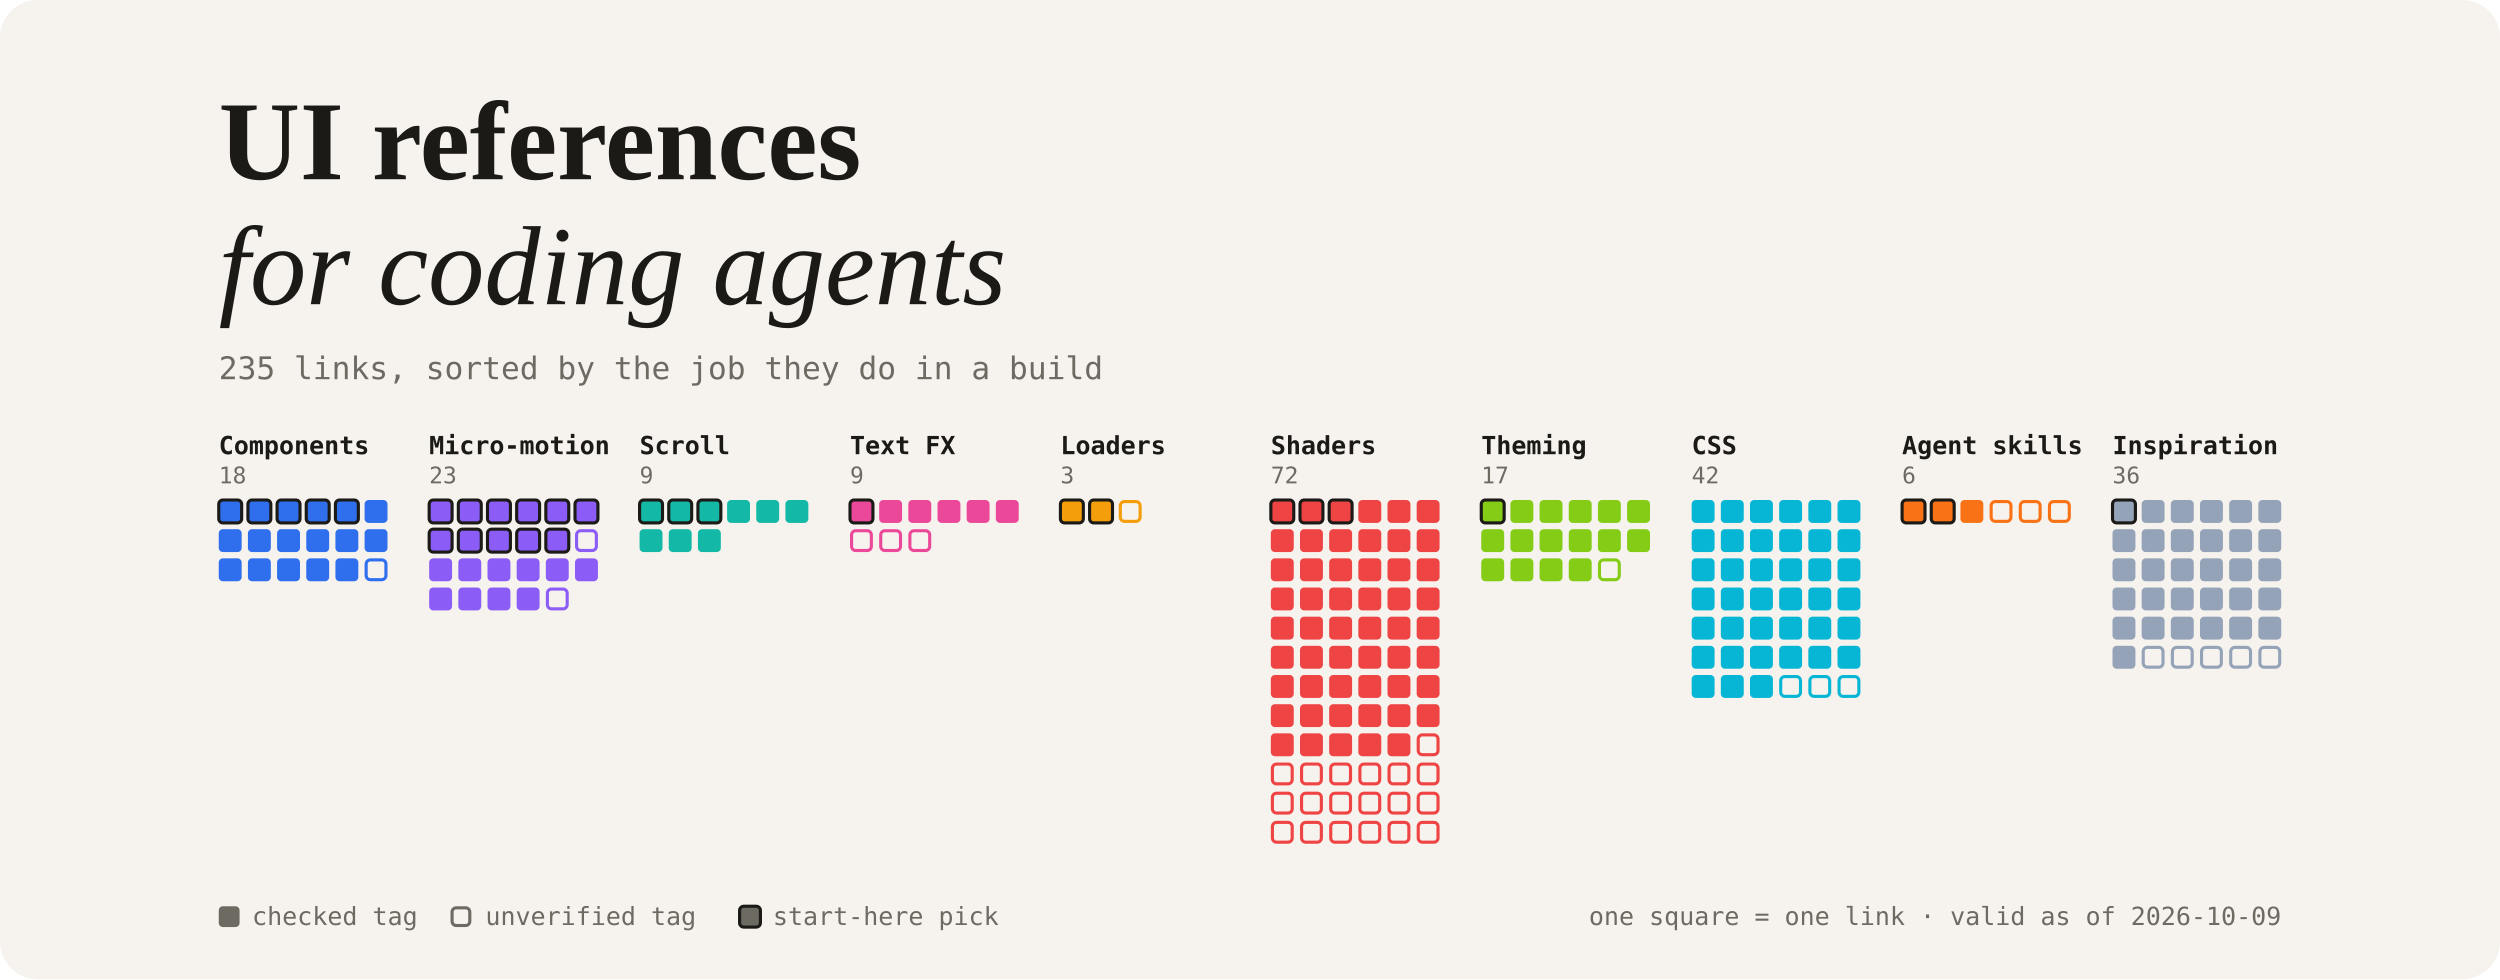
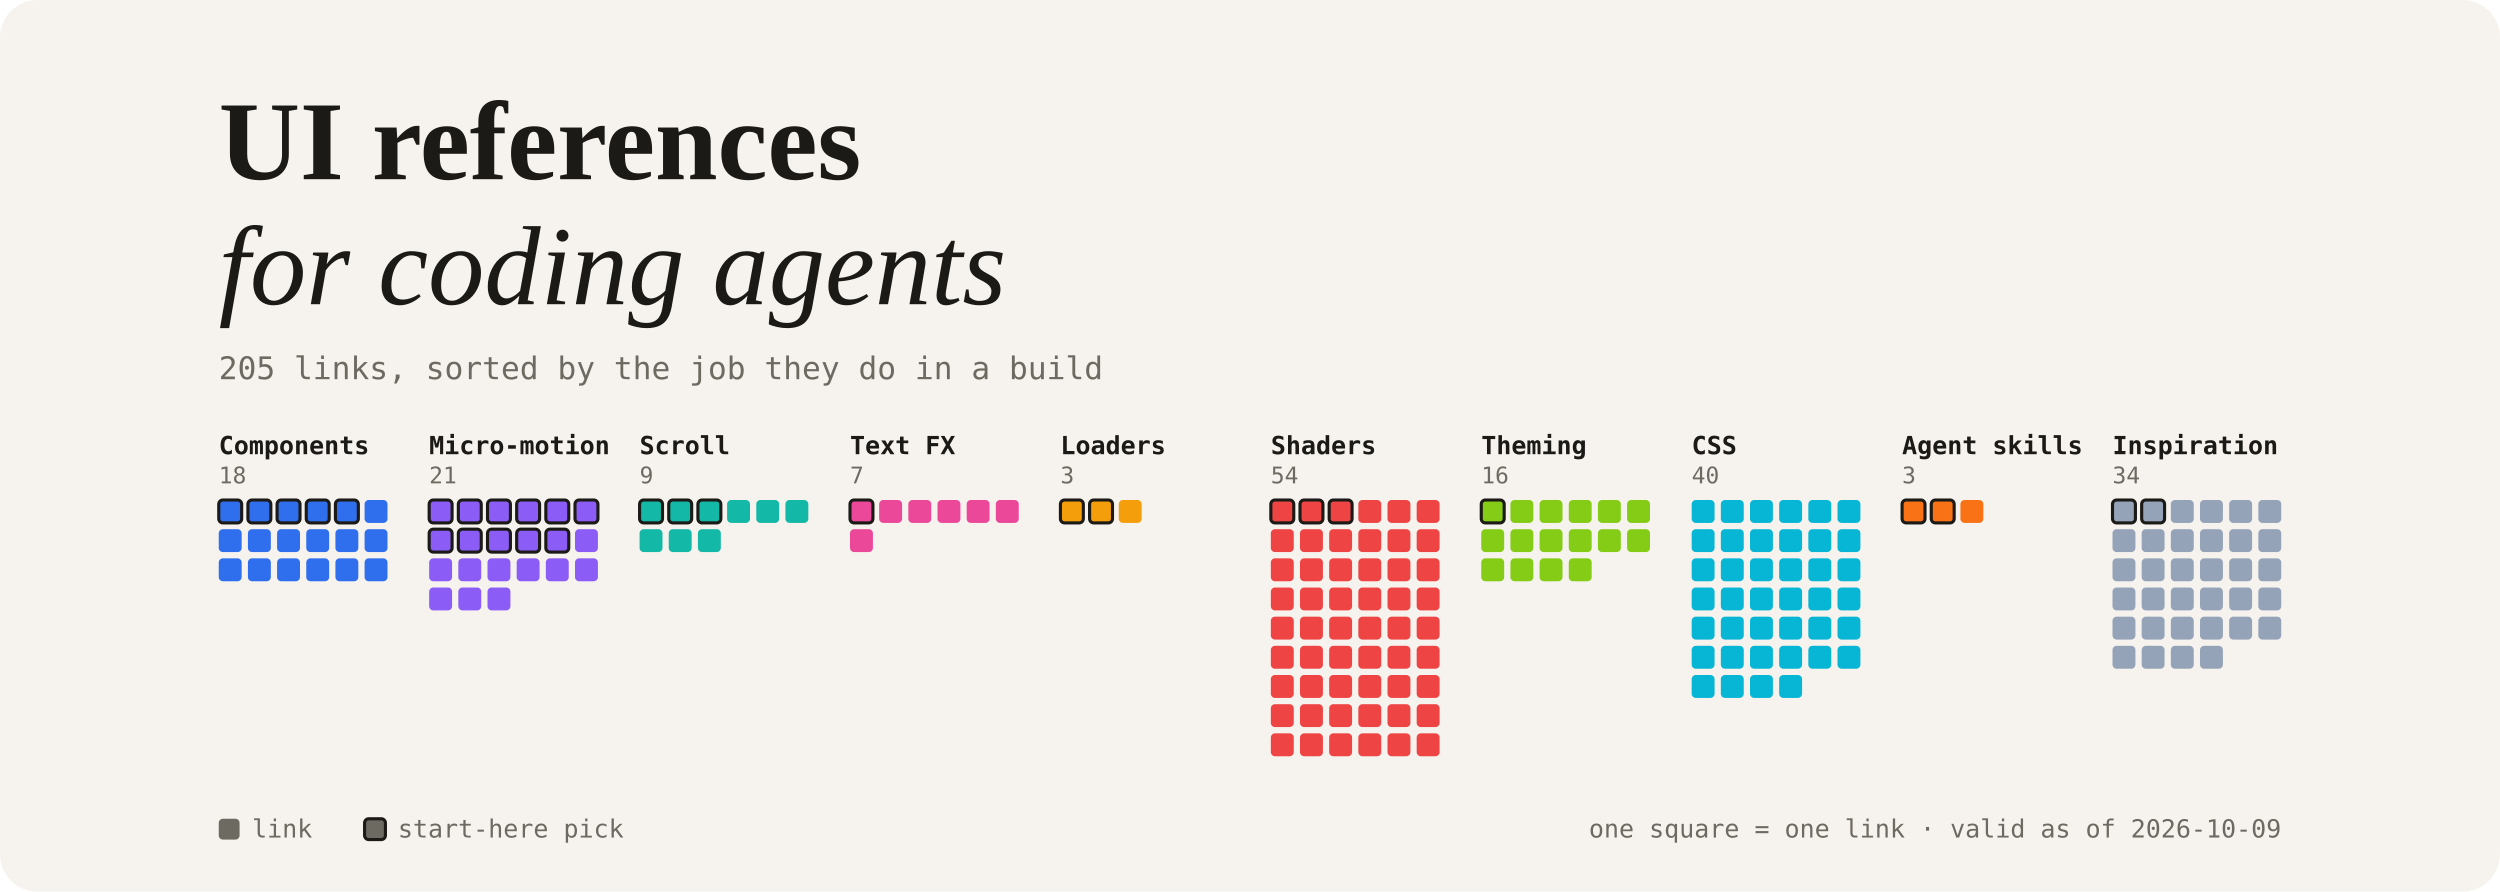
- <svg xmlns="http://www.w3.org/2000/svg" viewBox="0 0 1200 470" width="1200" height="470" role="img" aria-labelledby="t d" font-family="ui-monospace, SFMono-Regular, Menlo, Consolas, monospace">
-   <rect width="1200" height="470" rx="18" fill="#f6f3ee" />
+ <svg xmlns="http://www.w3.org/2000/svg" viewBox="0 0 1200 428" width="1200" height="428" role="img" aria-labelledby="t d" font-family="ui-monospace, SFMono-Regular, Menlo, Consolas, monospace">
+   <rect width="1200" height="428" rx="18" fill="#f6f3ee" />
  <text x="105" y="86" font-size="54" font-weight="700" fill="#1b1a17" font-family="ui-serif, Georgia, 'Times New Roman', serif">UI references</text>
  <text x="105" y="146" font-size="54" font-style="italic" fill="#1b1a17" font-family="ui-serif, Georgia, 'Times New Roman', serif">for coding agents</text>
-   <text x="105" y="182" font-size="15" fill="#6d6a62">235 links, sorted by the job they do in a build</text>
+   <text x="105" y="182" font-size="15" fill="#6d6a62">205 links, sorted by the job they do in a build</text>
  <text x="105" y="218" font-size="12" font-weight="700" fill="#1b1a17">Components</text>
  <text x="105" y="232" font-size="11" fill="#6d6a62">18</text>
  <rect x="105" y="240" width="11" height="11" rx="2" fill="#2f6fed" stroke="#1b1a17" stroke-width="1.5" />
  <rect x="119" y="240" width="11" height="11" rx="2" fill="#2f6fed" stroke="#1b1a17" stroke-width="1.5" />
  <rect x="133" y="240" width="11" height="11" rx="2" fill="#2f6fed" stroke="#1b1a17" stroke-width="1.5" />
  <rect x="147" y="240" width="11" height="11" rx="2" fill="#2f6fed" stroke="#1b1a17" stroke-width="1.5" />
  <rect x="161" y="240" width="11" height="11" rx="2" fill="#2f6fed" stroke="#1b1a17" stroke-width="1.5" />
  <rect x="175" y="240" width="11" height="11" rx="2" fill="#2f6fed" />
  <rect x="105" y="254" width="11" height="11" rx="2" fill="#2f6fed" />
  <rect x="119" y="254" width="11" height="11" rx="2" fill="#2f6fed" />
  <rect x="133" y="254" width="11" height="11" rx="2" fill="#2f6fed" />
  <rect x="147" y="254" width="11" height="11" rx="2" fill="#2f6fed" />
  <rect x="161" y="254" width="11" height="11" rx="2" fill="#2f6fed" />
  <rect x="175" y="254" width="11" height="11" rx="2" fill="#2f6fed" />
  <rect x="105" y="268" width="11" height="11" rx="2" fill="#2f6fed" />
  <rect x="119" y="268" width="11" height="11" rx="2" fill="#2f6fed" />
  <rect x="133" y="268" width="11" height="11" rx="2" fill="#2f6fed" />
  <rect x="147" y="268" width="11" height="11" rx="2" fill="#2f6fed" />
  <rect x="161" y="268" width="11" height="11" rx="2" fill="#2f6fed" />
-   <rect x="175.75" y="268.75" width="9.5" height="9.5" rx="2" fill="none" stroke="#2f6fed" stroke-width="1.5" />
+   <rect x="175" y="268" width="11" height="11" rx="2" fill="#2f6fed" />
  <text x="206" y="218" font-size="12" font-weight="700" fill="#1b1a17">Micro-motion</text>
-   <text x="206" y="232" font-size="11" fill="#6d6a62">23</text>
+   <text x="206" y="232" font-size="11" fill="#6d6a62">21</text>
  <rect x="206" y="240" width="11" height="11" rx="2" fill="#8b5cf6" stroke="#1b1a17" stroke-width="1.5" />
  <rect x="220" y="240" width="11" height="11" rx="2" fill="#8b5cf6" stroke="#1b1a17" stroke-width="1.5" />
  <rect x="234" y="240" width="11" height="11" rx="2" fill="#8b5cf6" stroke="#1b1a17" stroke-width="1.5" />
  <rect x="248" y="240" width="11" height="11" rx="2" fill="#8b5cf6" stroke="#1b1a17" stroke-width="1.5" />
  <rect x="262" y="240" width="11" height="11" rx="2" fill="#8b5cf6" stroke="#1b1a17" stroke-width="1.5" />
  <rect x="276" y="240" width="11" height="11" rx="2" fill="#8b5cf6" stroke="#1b1a17" stroke-width="1.5" />
  <rect x="206" y="254" width="11" height="11" rx="2" fill="#8b5cf6" stroke="#1b1a17" stroke-width="1.5" />
  <rect x="220" y="254" width="11" height="11" rx="2" fill="#8b5cf6" stroke="#1b1a17" stroke-width="1.5" />
  <rect x="234" y="254" width="11" height="11" rx="2" fill="#8b5cf6" stroke="#1b1a17" stroke-width="1.5" />
  <rect x="248" y="254" width="11" height="11" rx="2" fill="#8b5cf6" stroke="#1b1a17" stroke-width="1.5" />
  <rect x="262" y="254" width="11" height="11" rx="2" fill="#8b5cf6" stroke="#1b1a17" stroke-width="1.5" />
-   <rect x="276.75" y="254.75" width="9.5" height="9.5" rx="2" fill="none" stroke="#8b5cf6" stroke-width="1.5" />
+   <rect x="276" y="254" width="11" height="11" rx="2" fill="#8b5cf6" />
  <rect x="206" y="268" width="11" height="11" rx="2" fill="#8b5cf6" />
  <rect x="220" y="268" width="11" height="11" rx="2" fill="#8b5cf6" />
  <rect x="234" y="268" width="11" height="11" rx="2" fill="#8b5cf6" />
  <rect x="248" y="268" width="11" height="11" rx="2" fill="#8b5cf6" />
  <rect x="262" y="268" width="11" height="11" rx="2" fill="#8b5cf6" />
  <rect x="276" y="268" width="11" height="11" rx="2" fill="#8b5cf6" />
  <rect x="206" y="282" width="11" height="11" rx="2" fill="#8b5cf6" />
  <rect x="220" y="282" width="11" height="11" rx="2" fill="#8b5cf6" />
  <rect x="234" y="282" width="11" height="11" rx="2" fill="#8b5cf6" />
-   <rect x="248" y="282" width="11" height="11" rx="2" fill="#8b5cf6" />
-   <rect x="262.75" y="282.75" width="9.5" height="9.5" rx="2" fill="none" stroke="#8b5cf6" stroke-width="1.5" />
  <text x="307" y="218" font-size="12" font-weight="700" fill="#1b1a17">Scroll</text>
  <text x="307" y="232" font-size="11" fill="#6d6a62">9</text>
  <rect x="307" y="240" width="11" height="11" rx="2" fill="#14b8a6" stroke="#1b1a17" stroke-width="1.5" />
  <rect x="321" y="240" width="11" height="11" rx="2" fill="#14b8a6" stroke="#1b1a17" stroke-width="1.5" />
  <rect x="335" y="240" width="11" height="11" rx="2" fill="#14b8a6" stroke="#1b1a17" stroke-width="1.5" />
  <rect x="349" y="240" width="11" height="11" rx="2" fill="#14b8a6" />
  <rect x="363" y="240" width="11" height="11" rx="2" fill="#14b8a6" />
  <rect x="377" y="240" width="11" height="11" rx="2" fill="#14b8a6" />
  <rect x="307" y="254" width="11" height="11" rx="2" fill="#14b8a6" />
  <rect x="321" y="254" width="11" height="11" rx="2" fill="#14b8a6" />
  <rect x="335" y="254" width="11" height="11" rx="2" fill="#14b8a6" />
  <text x="408" y="218" font-size="12" font-weight="700" fill="#1b1a17">Text FX</text>
-   <text x="408" y="232" font-size="11" fill="#6d6a62">9</text>
+   <text x="408" y="232" font-size="11" fill="#6d6a62">7</text>
  <rect x="408" y="240" width="11" height="11" rx="2" fill="#ec4899" stroke="#1b1a17" stroke-width="1.5" />
  <rect x="422" y="240" width="11" height="11" rx="2" fill="#ec4899" />
  <rect x="436" y="240" width="11" height="11" rx="2" fill="#ec4899" />
  <rect x="450" y="240" width="11" height="11" rx="2" fill="#ec4899" />
  <rect x="464" y="240" width="11" height="11" rx="2" fill="#ec4899" />
  <rect x="478" y="240" width="11" height="11" rx="2" fill="#ec4899" />
-   <rect x="408.75" y="254.75" width="9.5" height="9.5" rx="2" fill="none" stroke="#ec4899" stroke-width="1.5" />
-   <rect x="422.75" y="254.75" width="9.5" height="9.5" rx="2" fill="none" stroke="#ec4899" stroke-width="1.5" />
-   <rect x="436.75" y="254.75" width="9.5" height="9.5" rx="2" fill="none" stroke="#ec4899" stroke-width="1.5" />
+   <rect x="408" y="254" width="11" height="11" rx="2" fill="#ec4899" />
  <text x="509" y="218" font-size="12" font-weight="700" fill="#1b1a17">Loaders</text>
  <text x="509" y="232" font-size="11" fill="#6d6a62">3</text>
  <rect x="509" y="240" width="11" height="11" rx="2" fill="#f59e0b" stroke="#1b1a17" stroke-width="1.5" />
  <rect x="523" y="240" width="11" height="11" rx="2" fill="#f59e0b" stroke="#1b1a17" stroke-width="1.5" />
-   <rect x="537.75" y="240.75" width="9.5" height="9.5" rx="2" fill="none" stroke="#f59e0b" stroke-width="1.5" />
+   <rect x="537" y="240" width="11" height="11" rx="2" fill="#f59e0b" />
  <text x="610" y="218" font-size="12" font-weight="700" fill="#1b1a17">Shaders</text>
-   <text x="610" y="232" font-size="11" fill="#6d6a62">72</text>
+   <text x="610" y="232" font-size="11" fill="#6d6a62">54</text>
  <rect x="610" y="240" width="11" height="11" rx="2" fill="#ef4444" stroke="#1b1a17" stroke-width="1.5" />
  <rect x="624" y="240" width="11" height="11" rx="2" fill="#ef4444" stroke="#1b1a17" stroke-width="1.5" />
  <rect x="638" y="240" width="11" height="11" rx="2" fill="#ef4444" stroke="#1b1a17" stroke-width="1.5" />
  <rect x="652" y="240" width="11" height="11" rx="2" fill="#ef4444" />
  <rect x="666" y="240" width="11" height="11" rx="2" fill="#ef4444" />
  <rect x="680" y="240" width="11" height="11" rx="2" fill="#ef4444" />
  <rect x="610" y="254" width="11" height="11" rx="2" fill="#ef4444" />
  <rect x="624" y="254" width="11" height="11" rx="2" fill="#ef4444" />
  <rect x="638" y="254" width="11" height="11" rx="2" fill="#ef4444" />
  <rect x="652" y="254" width="11" height="11" rx="2" fill="#ef4444" />
  <rect x="666" y="254" width="11" height="11" rx="2" fill="#ef4444" />
  <rect x="680" y="254" width="11" height="11" rx="2" fill="#ef4444" />
  <rect x="610" y="268" width="11" height="11" rx="2" fill="#ef4444" />
  <rect x="624" y="268" width="11" height="11" rx="2" fill="#ef4444" />
  <rect x="638" y="268" width="11" height="11" rx="2" fill="#ef4444" />
  <rect x="652" y="268" width="11" height="11" rx="2" fill="#ef4444" />
  <rect x="666" y="268" width="11" height="11" rx="2" fill="#ef4444" />
  <rect x="680" y="268" width="11" height="11" rx="2" fill="#ef4444" />
  <rect x="610" y="282" width="11" height="11" rx="2" fill="#ef4444" />
  <rect x="624" y="282" width="11" height="11" rx="2" fill="#ef4444" />
  <rect x="638" y="282" width="11" height="11" rx="2" fill="#ef4444" />
  <rect x="652" y="282" width="11" height="11" rx="2" fill="#ef4444" />
  <rect x="666" y="282" width="11" height="11" rx="2" fill="#ef4444" />
  <rect x="680" y="282" width="11" height="11" rx="2" fill="#ef4444" />
  <rect x="610" y="296" width="11" height="11" rx="2" fill="#ef4444" />
  <rect x="624" y="296" width="11" height="11" rx="2" fill="#ef4444" />
  <rect x="638" y="296" width="11" height="11" rx="2" fill="#ef4444" />
  <rect x="652" y="296" width="11" height="11" rx="2" fill="#ef4444" />
  <rect x="666" y="296" width="11" height="11" rx="2" fill="#ef4444" />
  <rect x="680" y="296" width="11" height="11" rx="2" fill="#ef4444" />
  <rect x="610" y="310" width="11" height="11" rx="2" fill="#ef4444" />
  <rect x="624" y="310" width="11" height="11" rx="2" fill="#ef4444" />
  <rect x="638" y="310" width="11" height="11" rx="2" fill="#ef4444" />
  <rect x="652" y="310" width="11" height="11" rx="2" fill="#ef4444" />
  <rect x="666" y="310" width="11" height="11" rx="2" fill="#ef4444" />
  <rect x="680" y="310" width="11" height="11" rx="2" fill="#ef4444" />
  <rect x="610" y="324" width="11" height="11" rx="2" fill="#ef4444" />
  <rect x="624" y="324" width="11" height="11" rx="2" fill="#ef4444" />
  <rect x="638" y="324" width="11" height="11" rx="2" fill="#ef4444" />
  <rect x="652" y="324" width="11" height="11" rx="2" fill="#ef4444" />
  <rect x="666" y="324" width="11" height="11" rx="2" fill="#ef4444" />
  <rect x="680" y="324" width="11" height="11" rx="2" fill="#ef4444" />
  <rect x="610" y="338" width="11" height="11" rx="2" fill="#ef4444" />
  <rect x="624" y="338" width="11" height="11" rx="2" fill="#ef4444" />
  <rect x="638" y="338" width="11" height="11" rx="2" fill="#ef4444" />
  <rect x="652" y="338" width="11" height="11" rx="2" fill="#ef4444" />
  <rect x="666" y="338" width="11" height="11" rx="2" fill="#ef4444" />
  <rect x="680" y="338" width="11" height="11" rx="2" fill="#ef4444" />
  <rect x="610" y="352" width="11" height="11" rx="2" fill="#ef4444" />
  <rect x="624" y="352" width="11" height="11" rx="2" fill="#ef4444" />
  <rect x="638" y="352" width="11" height="11" rx="2" fill="#ef4444" />
  <rect x="652" y="352" width="11" height="11" rx="2" fill="#ef4444" />
  <rect x="666" y="352" width="11" height="11" rx="2" fill="#ef4444" />
-   <rect x="680.75" y="352.75" width="9.5" height="9.5" rx="2" fill="none" stroke="#ef4444" stroke-width="1.5" />
-   <rect x="610.75" y="366.75" width="9.5" height="9.5" rx="2" fill="none" stroke="#ef4444" stroke-width="1.5" />
-   <rect x="624.75" y="366.75" width="9.5" height="9.5" rx="2" fill="none" stroke="#ef4444" stroke-width="1.5" />
-   <rect x="638.75" y="366.75" width="9.5" height="9.5" rx="2" fill="none" stroke="#ef4444" stroke-width="1.5" />
-   <rect x="652.75" y="366.75" width="9.5" height="9.5" rx="2" fill="none" stroke="#ef4444" stroke-width="1.5" />
-   <rect x="666.75" y="366.75" width="9.5" height="9.5" rx="2" fill="none" stroke="#ef4444" stroke-width="1.5" />
-   <rect x="680.75" y="366.75" width="9.5" height="9.5" rx="2" fill="none" stroke="#ef4444" stroke-width="1.5" />
-   <rect x="610.75" y="380.75" width="9.5" height="9.5" rx="2" fill="none" stroke="#ef4444" stroke-width="1.5" />
-   <rect x="624.75" y="380.75" width="9.5" height="9.5" rx="2" fill="none" stroke="#ef4444" stroke-width="1.5" />
-   <rect x="638.75" y="380.75" width="9.5" height="9.5" rx="2" fill="none" stroke="#ef4444" stroke-width="1.5" />
-   <rect x="652.75" y="380.75" width="9.5" height="9.5" rx="2" fill="none" stroke="#ef4444" stroke-width="1.5" />
-   <rect x="666.75" y="380.75" width="9.5" height="9.5" rx="2" fill="none" stroke="#ef4444" stroke-width="1.5" />
-   <rect x="680.75" y="380.75" width="9.5" height="9.5" rx="2" fill="none" stroke="#ef4444" stroke-width="1.5" />
-   <rect x="610.75" y="394.75" width="9.5" height="9.5" rx="2" fill="none" stroke="#ef4444" stroke-width="1.5" />
-   <rect x="624.75" y="394.75" width="9.5" height="9.5" rx="2" fill="none" stroke="#ef4444" stroke-width="1.5" />
-   <rect x="638.75" y="394.75" width="9.5" height="9.5" rx="2" fill="none" stroke="#ef4444" stroke-width="1.5" />
-   <rect x="652.75" y="394.75" width="9.5" height="9.5" rx="2" fill="none" stroke="#ef4444" stroke-width="1.5" />
-   <rect x="666.75" y="394.75" width="9.5" height="9.5" rx="2" fill="none" stroke="#ef4444" stroke-width="1.5" />
-   <rect x="680.75" y="394.75" width="9.5" height="9.5" rx="2" fill="none" stroke="#ef4444" stroke-width="1.5" />
+   <rect x="680" y="352" width="11" height="11" rx="2" fill="#ef4444" />
  <text x="711" y="218" font-size="12" font-weight="700" fill="#1b1a17">Theming</text>
-   <text x="711" y="232" font-size="11" fill="#6d6a62">17</text>
+   <text x="711" y="232" font-size="11" fill="#6d6a62">16</text>
  <rect x="711" y="240" width="11" height="11" rx="2" fill="#84cc16" stroke="#1b1a17" stroke-width="1.5" />
  <rect x="725" y="240" width="11" height="11" rx="2" fill="#84cc16" />
  <rect x="739" y="240" width="11" height="11" rx="2" fill="#84cc16" />
  <rect x="753" y="240" width="11" height="11" rx="2" fill="#84cc16" />
  <rect x="767" y="240" width="11" height="11" rx="2" fill="#84cc16" />
  <rect x="781" y="240" width="11" height="11" rx="2" fill="#84cc16" />
  <rect x="711" y="254" width="11" height="11" rx="2" fill="#84cc16" />
  <rect x="725" y="254" width="11" height="11" rx="2" fill="#84cc16" />
  <rect x="739" y="254" width="11" height="11" rx="2" fill="#84cc16" />
  <rect x="753" y="254" width="11" height="11" rx="2" fill="#84cc16" />
  <rect x="767" y="254" width="11" height="11" rx="2" fill="#84cc16" />
  <rect x="781" y="254" width="11" height="11" rx="2" fill="#84cc16" />
  <rect x="711" y="268" width="11" height="11" rx="2" fill="#84cc16" />
  <rect x="725" y="268" width="11" height="11" rx="2" fill="#84cc16" />
  <rect x="739" y="268" width="11" height="11" rx="2" fill="#84cc16" />
  <rect x="753" y="268" width="11" height="11" rx="2" fill="#84cc16" />
-   <rect x="767.75" y="268.75" width="9.5" height="9.5" rx="2" fill="none" stroke="#84cc16" stroke-width="1.5" />
  <text x="812" y="218" font-size="12" font-weight="700" fill="#1b1a17">CSS</text>
-   <text x="812" y="232" font-size="11" fill="#6d6a62">42</text>
+   <text x="812" y="232" font-size="11" fill="#6d6a62">40</text>
  <rect x="812" y="240" width="11" height="11" rx="2" fill="#06b6d4" />
  <rect x="826" y="240" width="11" height="11" rx="2" fill="#06b6d4" />
  <rect x="840" y="240" width="11" height="11" rx="2" fill="#06b6d4" />
  <rect x="854" y="240" width="11" height="11" rx="2" fill="#06b6d4" />
  <rect x="868" y="240" width="11" height="11" rx="2" fill="#06b6d4" />
  <rect x="882" y="240" width="11" height="11" rx="2" fill="#06b6d4" />
  <rect x="812" y="254" width="11" height="11" rx="2" fill="#06b6d4" />
  <rect x="826" y="254" width="11" height="11" rx="2" fill="#06b6d4" />
  <rect x="840" y="254" width="11" height="11" rx="2" fill="#06b6d4" />
  <rect x="854" y="254" width="11" height="11" rx="2" fill="#06b6d4" />
  <rect x="868" y="254" width="11" height="11" rx="2" fill="#06b6d4" />
  <rect x="882" y="254" width="11" height="11" rx="2" fill="#06b6d4" />
  <rect x="812" y="268" width="11" height="11" rx="2" fill="#06b6d4" />
  <rect x="826" y="268" width="11" height="11" rx="2" fill="#06b6d4" />
  <rect x="840" y="268" width="11" height="11" rx="2" fill="#06b6d4" />
  <rect x="854" y="268" width="11" height="11" rx="2" fill="#06b6d4" />
  <rect x="868" y="268" width="11" height="11" rx="2" fill="#06b6d4" />
  <rect x="882" y="268" width="11" height="11" rx="2" fill="#06b6d4" />
  <rect x="812" y="282" width="11" height="11" rx="2" fill="#06b6d4" />
  <rect x="826" y="282" width="11" height="11" rx="2" fill="#06b6d4" />
  <rect x="840" y="282" width="11" height="11" rx="2" fill="#06b6d4" />
  <rect x="854" y="282" width="11" height="11" rx="2" fill="#06b6d4" />
  <rect x="868" y="282" width="11" height="11" rx="2" fill="#06b6d4" />
  <rect x="882" y="282" width="11" height="11" rx="2" fill="#06b6d4" />
  <rect x="812" y="296" width="11" height="11" rx="2" fill="#06b6d4" />
  <rect x="826" y="296" width="11" height="11" rx="2" fill="#06b6d4" />
  <rect x="840" y="296" width="11" height="11" rx="2" fill="#06b6d4" />
  <rect x="854" y="296" width="11" height="11" rx="2" fill="#06b6d4" />
  <rect x="868" y="296" width="11" height="11" rx="2" fill="#06b6d4" />
  <rect x="882" y="296" width="11" height="11" rx="2" fill="#06b6d4" />
  <rect x="812" y="310" width="11" height="11" rx="2" fill="#06b6d4" />
  <rect x="826" y="310" width="11" height="11" rx="2" fill="#06b6d4" />
  <rect x="840" y="310" width="11" height="11" rx="2" fill="#06b6d4" />
  <rect x="854" y="310" width="11" height="11" rx="2" fill="#06b6d4" />
  <rect x="868" y="310" width="11" height="11" rx="2" fill="#06b6d4" />
  <rect x="882" y="310" width="11" height="11" rx="2" fill="#06b6d4" />
  <rect x="812" y="324" width="11" height="11" rx="2" fill="#06b6d4" />
  <rect x="826" y="324" width="11" height="11" rx="2" fill="#06b6d4" />
  <rect x="840" y="324" width="11" height="11" rx="2" fill="#06b6d4" />
-   <rect x="854.75" y="324.75" width="9.5" height="9.5" rx="2" fill="none" stroke="#06b6d4" stroke-width="1.5" />
-   <rect x="868.75" y="324.75" width="9.5" height="9.5" rx="2" fill="none" stroke="#06b6d4" stroke-width="1.5" />
-   <rect x="882.75" y="324.75" width="9.5" height="9.5" rx="2" fill="none" stroke="#06b6d4" stroke-width="1.5" />
+   <rect x="854" y="324" width="11" height="11" rx="2" fill="#06b6d4" />
  <text x="913" y="218" font-size="12" font-weight="700" fill="#1b1a17">Agent skills</text>
-   <text x="913" y="232" font-size="11" fill="#6d6a62">6</text>
+   <text x="913" y="232" font-size="11" fill="#6d6a62">3</text>
  <rect x="913" y="240" width="11" height="11" rx="2" fill="#f97316" stroke="#1b1a17" stroke-width="1.5" />
  <rect x="927" y="240" width="11" height="11" rx="2" fill="#f97316" stroke="#1b1a17" stroke-width="1.5" />
  <rect x="941" y="240" width="11" height="11" rx="2" fill="#f97316" />
-   <rect x="955.75" y="240.75" width="9.5" height="9.5" rx="2" fill="none" stroke="#f97316" stroke-width="1.5" />
-   <rect x="969.75" y="240.75" width="9.5" height="9.5" rx="2" fill="none" stroke="#f97316" stroke-width="1.5" />
-   <rect x="983.75" y="240.75" width="9.5" height="9.5" rx="2" fill="none" stroke="#f97316" stroke-width="1.5" />
  <text x="1014" y="218" font-size="12" font-weight="700" fill="#1b1a17">Inspiration</text>
-   <text x="1014" y="232" font-size="11" fill="#6d6a62">36</text>
+   <text x="1014" y="232" font-size="11" fill="#6d6a62">34</text>
  <rect x="1014" y="240" width="11" height="11" rx="2" fill="#94a3b8" stroke="#1b1a17" stroke-width="1.5" />
-   <rect x="1028" y="240" width="11" height="11" rx="2" fill="#94a3b8" />
+   <rect x="1028" y="240" width="11" height="11" rx="2" fill="#94a3b8" stroke="#1b1a17" stroke-width="1.5" />
  <rect x="1042" y="240" width="11" height="11" rx="2" fill="#94a3b8" />
  <rect x="1056" y="240" width="11" height="11" rx="2" fill="#94a3b8" />
  <rect x="1070" y="240" width="11" height="11" rx="2" fill="#94a3b8" />
  <rect x="1084" y="240" width="11" height="11" rx="2" fill="#94a3b8" />
  <rect x="1014" y="254" width="11" height="11" rx="2" fill="#94a3b8" />
  <rect x="1028" y="254" width="11" height="11" rx="2" fill="#94a3b8" />
  <rect x="1042" y="254" width="11" height="11" rx="2" fill="#94a3b8" />
  <rect x="1056" y="254" width="11" height="11" rx="2" fill="#94a3b8" />
  <rect x="1070" y="254" width="11" height="11" rx="2" fill="#94a3b8" />
  <rect x="1084" y="254" width="11" height="11" rx="2" fill="#94a3b8" />
  <rect x="1014" y="268" width="11" height="11" rx="2" fill="#94a3b8" />
  <rect x="1028" y="268" width="11" height="11" rx="2" fill="#94a3b8" />
  <rect x="1042" y="268" width="11" height="11" rx="2" fill="#94a3b8" />
  <rect x="1056" y="268" width="11" height="11" rx="2" fill="#94a3b8" />
  <rect x="1070" y="268" width="11" height="11" rx="2" fill="#94a3b8" />
  <rect x="1084" y="268" width="11" height="11" rx="2" fill="#94a3b8" />
  <rect x="1014" y="282" width="11" height="11" rx="2" fill="#94a3b8" />
  <rect x="1028" y="282" width="11" height="11" rx="2" fill="#94a3b8" />
  <rect x="1042" y="282" width="11" height="11" rx="2" fill="#94a3b8" />
  <rect x="1056" y="282" width="11" height="11" rx="2" fill="#94a3b8" />
  <rect x="1070" y="282" width="11" height="11" rx="2" fill="#94a3b8" />
  <rect x="1084" y="282" width="11" height="11" rx="2" fill="#94a3b8" />
  <rect x="1014" y="296" width="11" height="11" rx="2" fill="#94a3b8" />
  <rect x="1028" y="296" width="11" height="11" rx="2" fill="#94a3b8" />
  <rect x="1042" y="296" width="11" height="11" rx="2" fill="#94a3b8" />
  <rect x="1056" y="296" width="11" height="11" rx="2" fill="#94a3b8" />
  <rect x="1070" y="296" width="11" height="11" rx="2" fill="#94a3b8" />
  <rect x="1084" y="296" width="11" height="11" rx="2" fill="#94a3b8" />
  <rect x="1014" y="310" width="11" height="11" rx="2" fill="#94a3b8" />
-   <rect x="1028.75" y="310.75" width="9.5" height="9.5" rx="2" fill="none" stroke="#94a3b8" stroke-width="1.5" />
-   <rect x="1042.75" y="310.75" width="9.5" height="9.5" rx="2" fill="none" stroke="#94a3b8" stroke-width="1.5" />
-   <rect x="1056.75" y="310.75" width="9.5" height="9.5" rx="2" fill="none" stroke="#94a3b8" stroke-width="1.5" />
-   <rect x="1070.75" y="310.75" width="9.5" height="9.5" rx="2" fill="none" stroke="#94a3b8" stroke-width="1.5" />
-   <rect x="1084.75" y="310.75" width="9.5" height="9.5" rx="2" fill="none" stroke="#94a3b8" stroke-width="1.5" />
-   <rect x="105" y="435" width="10" height="10" rx="2" fill="#6d6a62" />
-   <text x="121" y="444" font-size="12" fill="#6d6a62">checked tag</text>
-   <rect x="217" y="435.75" width="8.5" height="8.5" rx="2" fill="none" stroke="#6d6a62" stroke-width="1.5" />
-   <text x="233" y="444" font-size="12" fill="#6d6a62">unverified tag</text>
-   <rect x="355" y="435" width="10" height="10" rx="2" fill="#6d6a62" stroke="#1b1a17" stroke-width="1.5" />
-   <text x="371" y="444" font-size="12" fill="#6d6a62">start-here pick</text>
-   <text x="1095" y="444" font-size="12" fill="#6d6a62" text-anchor="end">one square = one link · valid as of 2026-10-09</text>
+   <rect x="1028" y="310" width="11" height="11" rx="2" fill="#94a3b8" />
+   <rect x="1042" y="310" width="11" height="11" rx="2" fill="#94a3b8" />
+   <rect x="1056" y="310" width="11" height="11" rx="2" fill="#94a3b8" />
+   <rect x="105" y="393" width="10" height="10" rx="2" fill="#6d6a62" />
+   <text x="121" y="402" font-size="12" fill="#6d6a62">link</text>
+   <rect x="175" y="393" width="10" height="10" rx="2" fill="#6d6a62" stroke="#1b1a17" stroke-width="1.5" />
+   <text x="191" y="402" font-size="12" fill="#6d6a62">start-here pick</text>
+   <text x="1095" y="402" font-size="12" fill="#6d6a62" text-anchor="end">one square = one link · valid as of 2026-10-09</text>
</svg>
